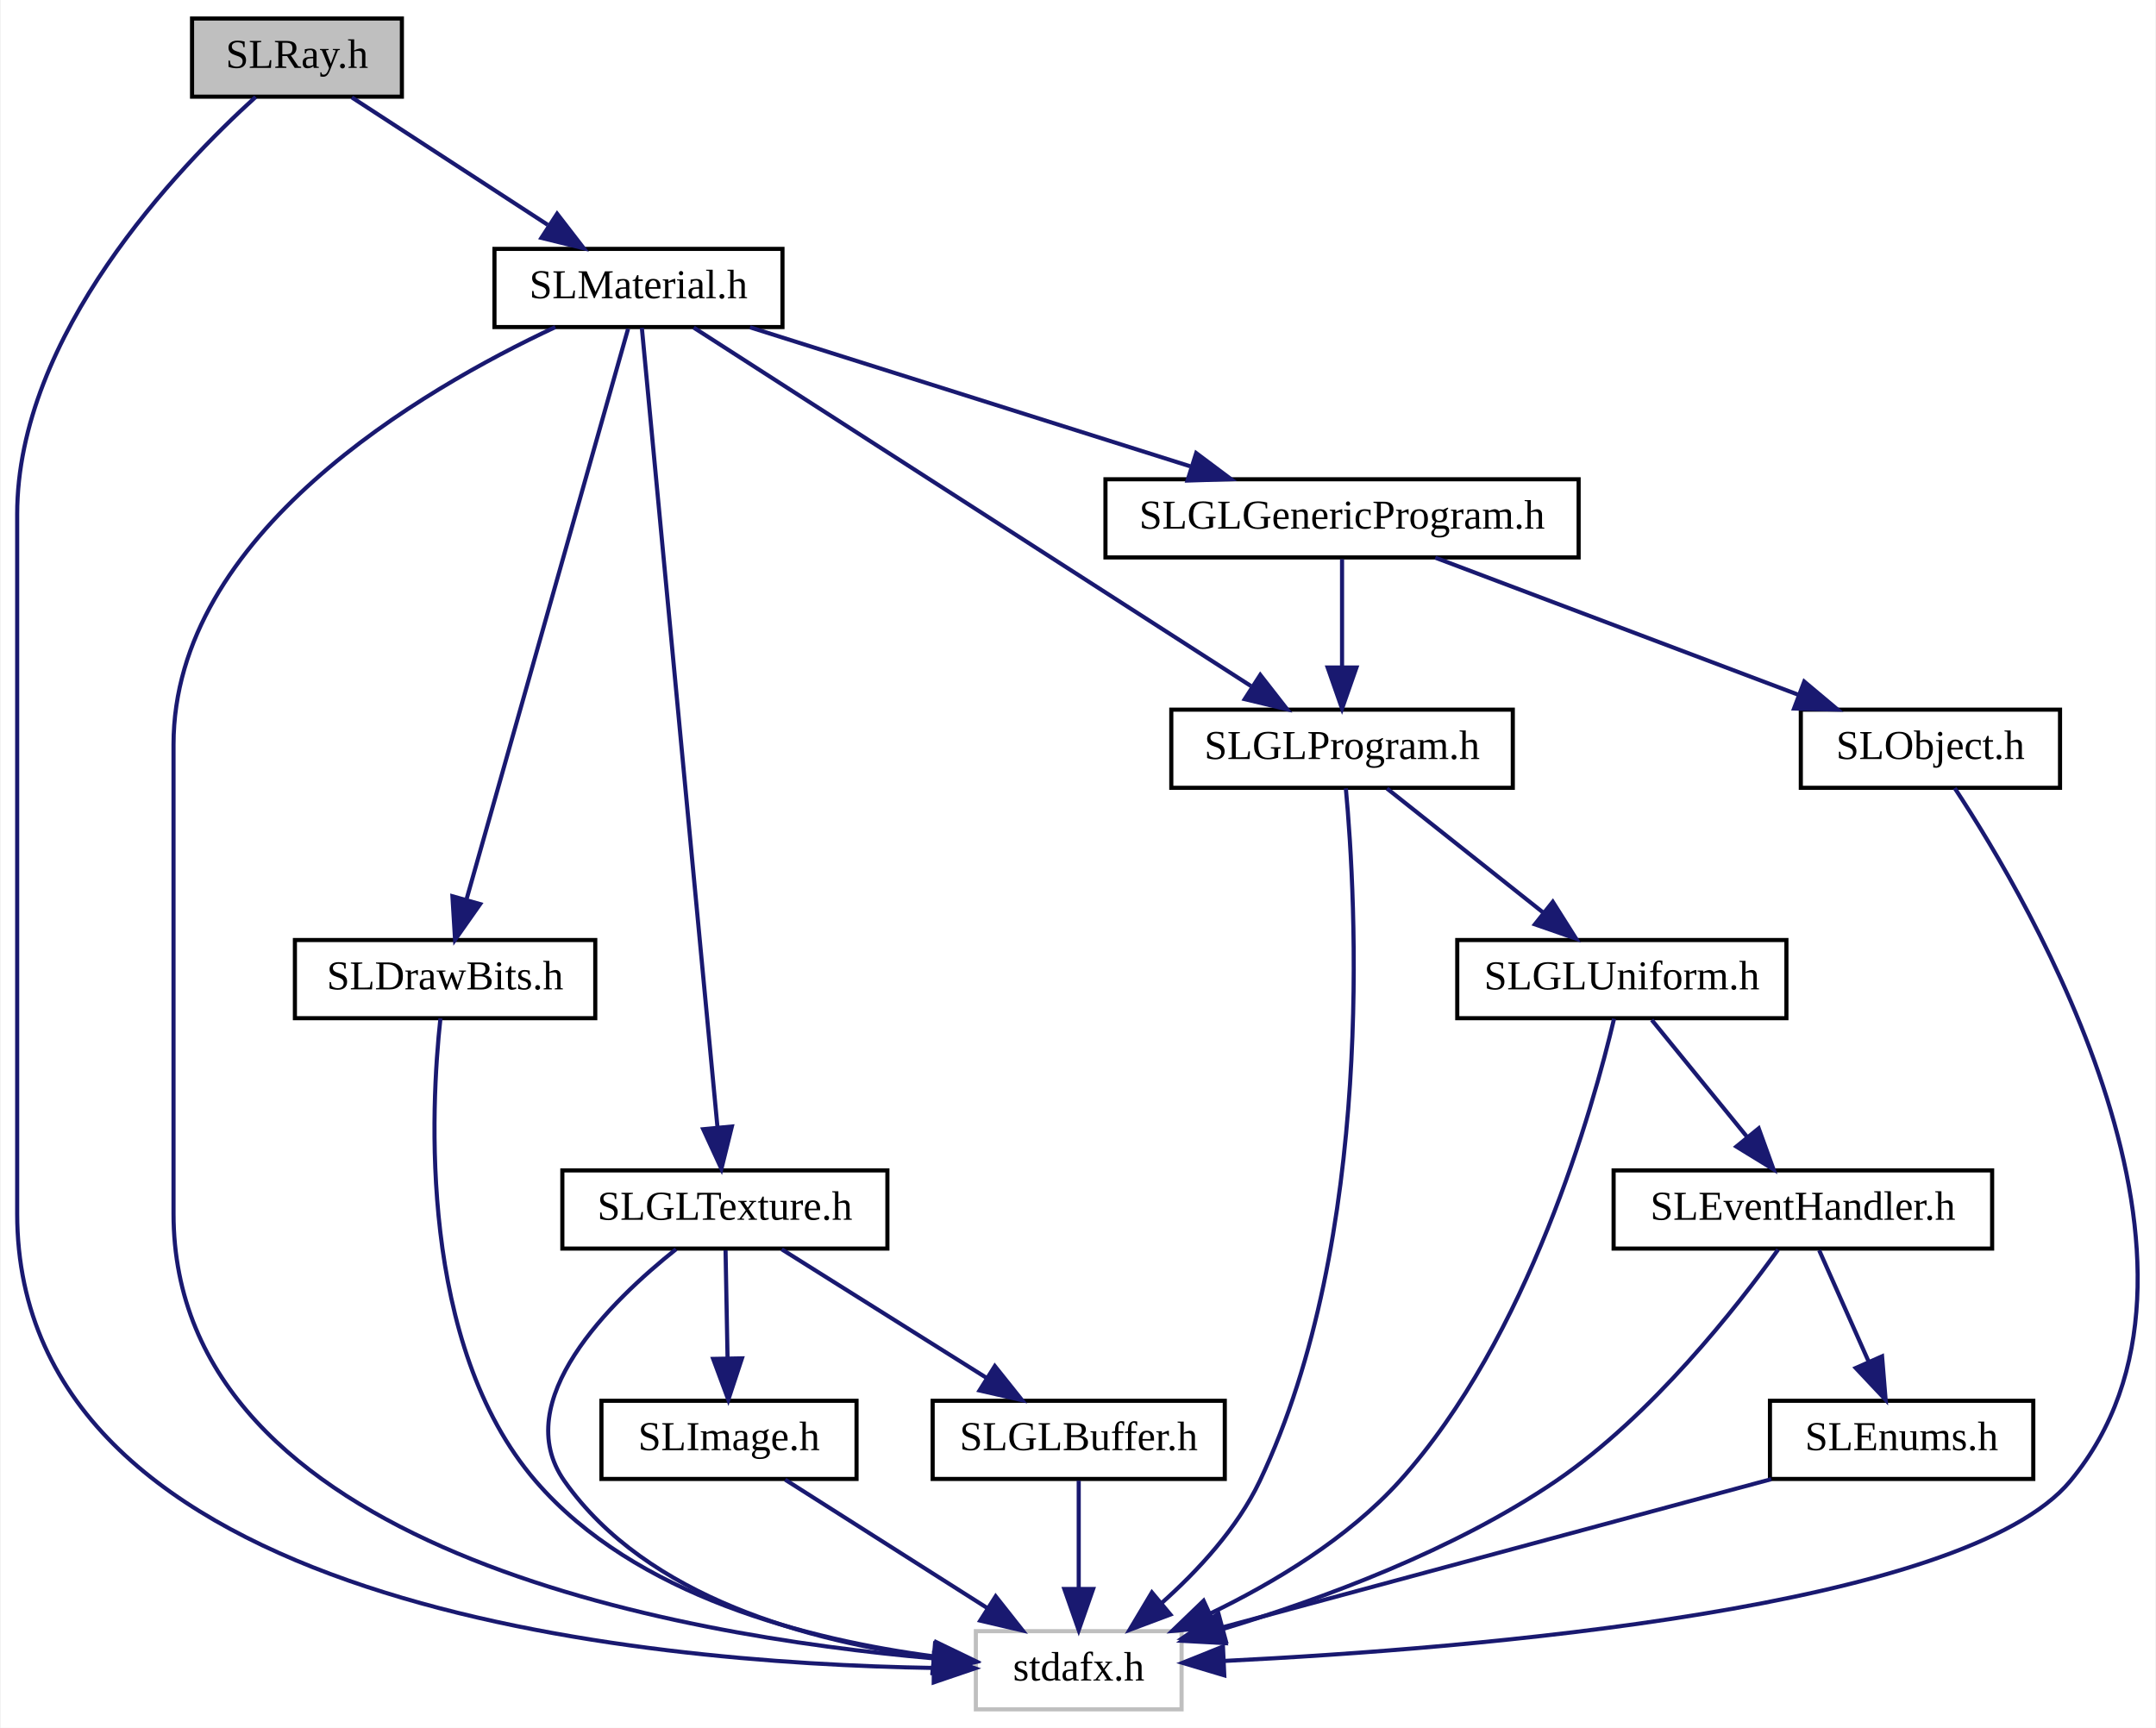
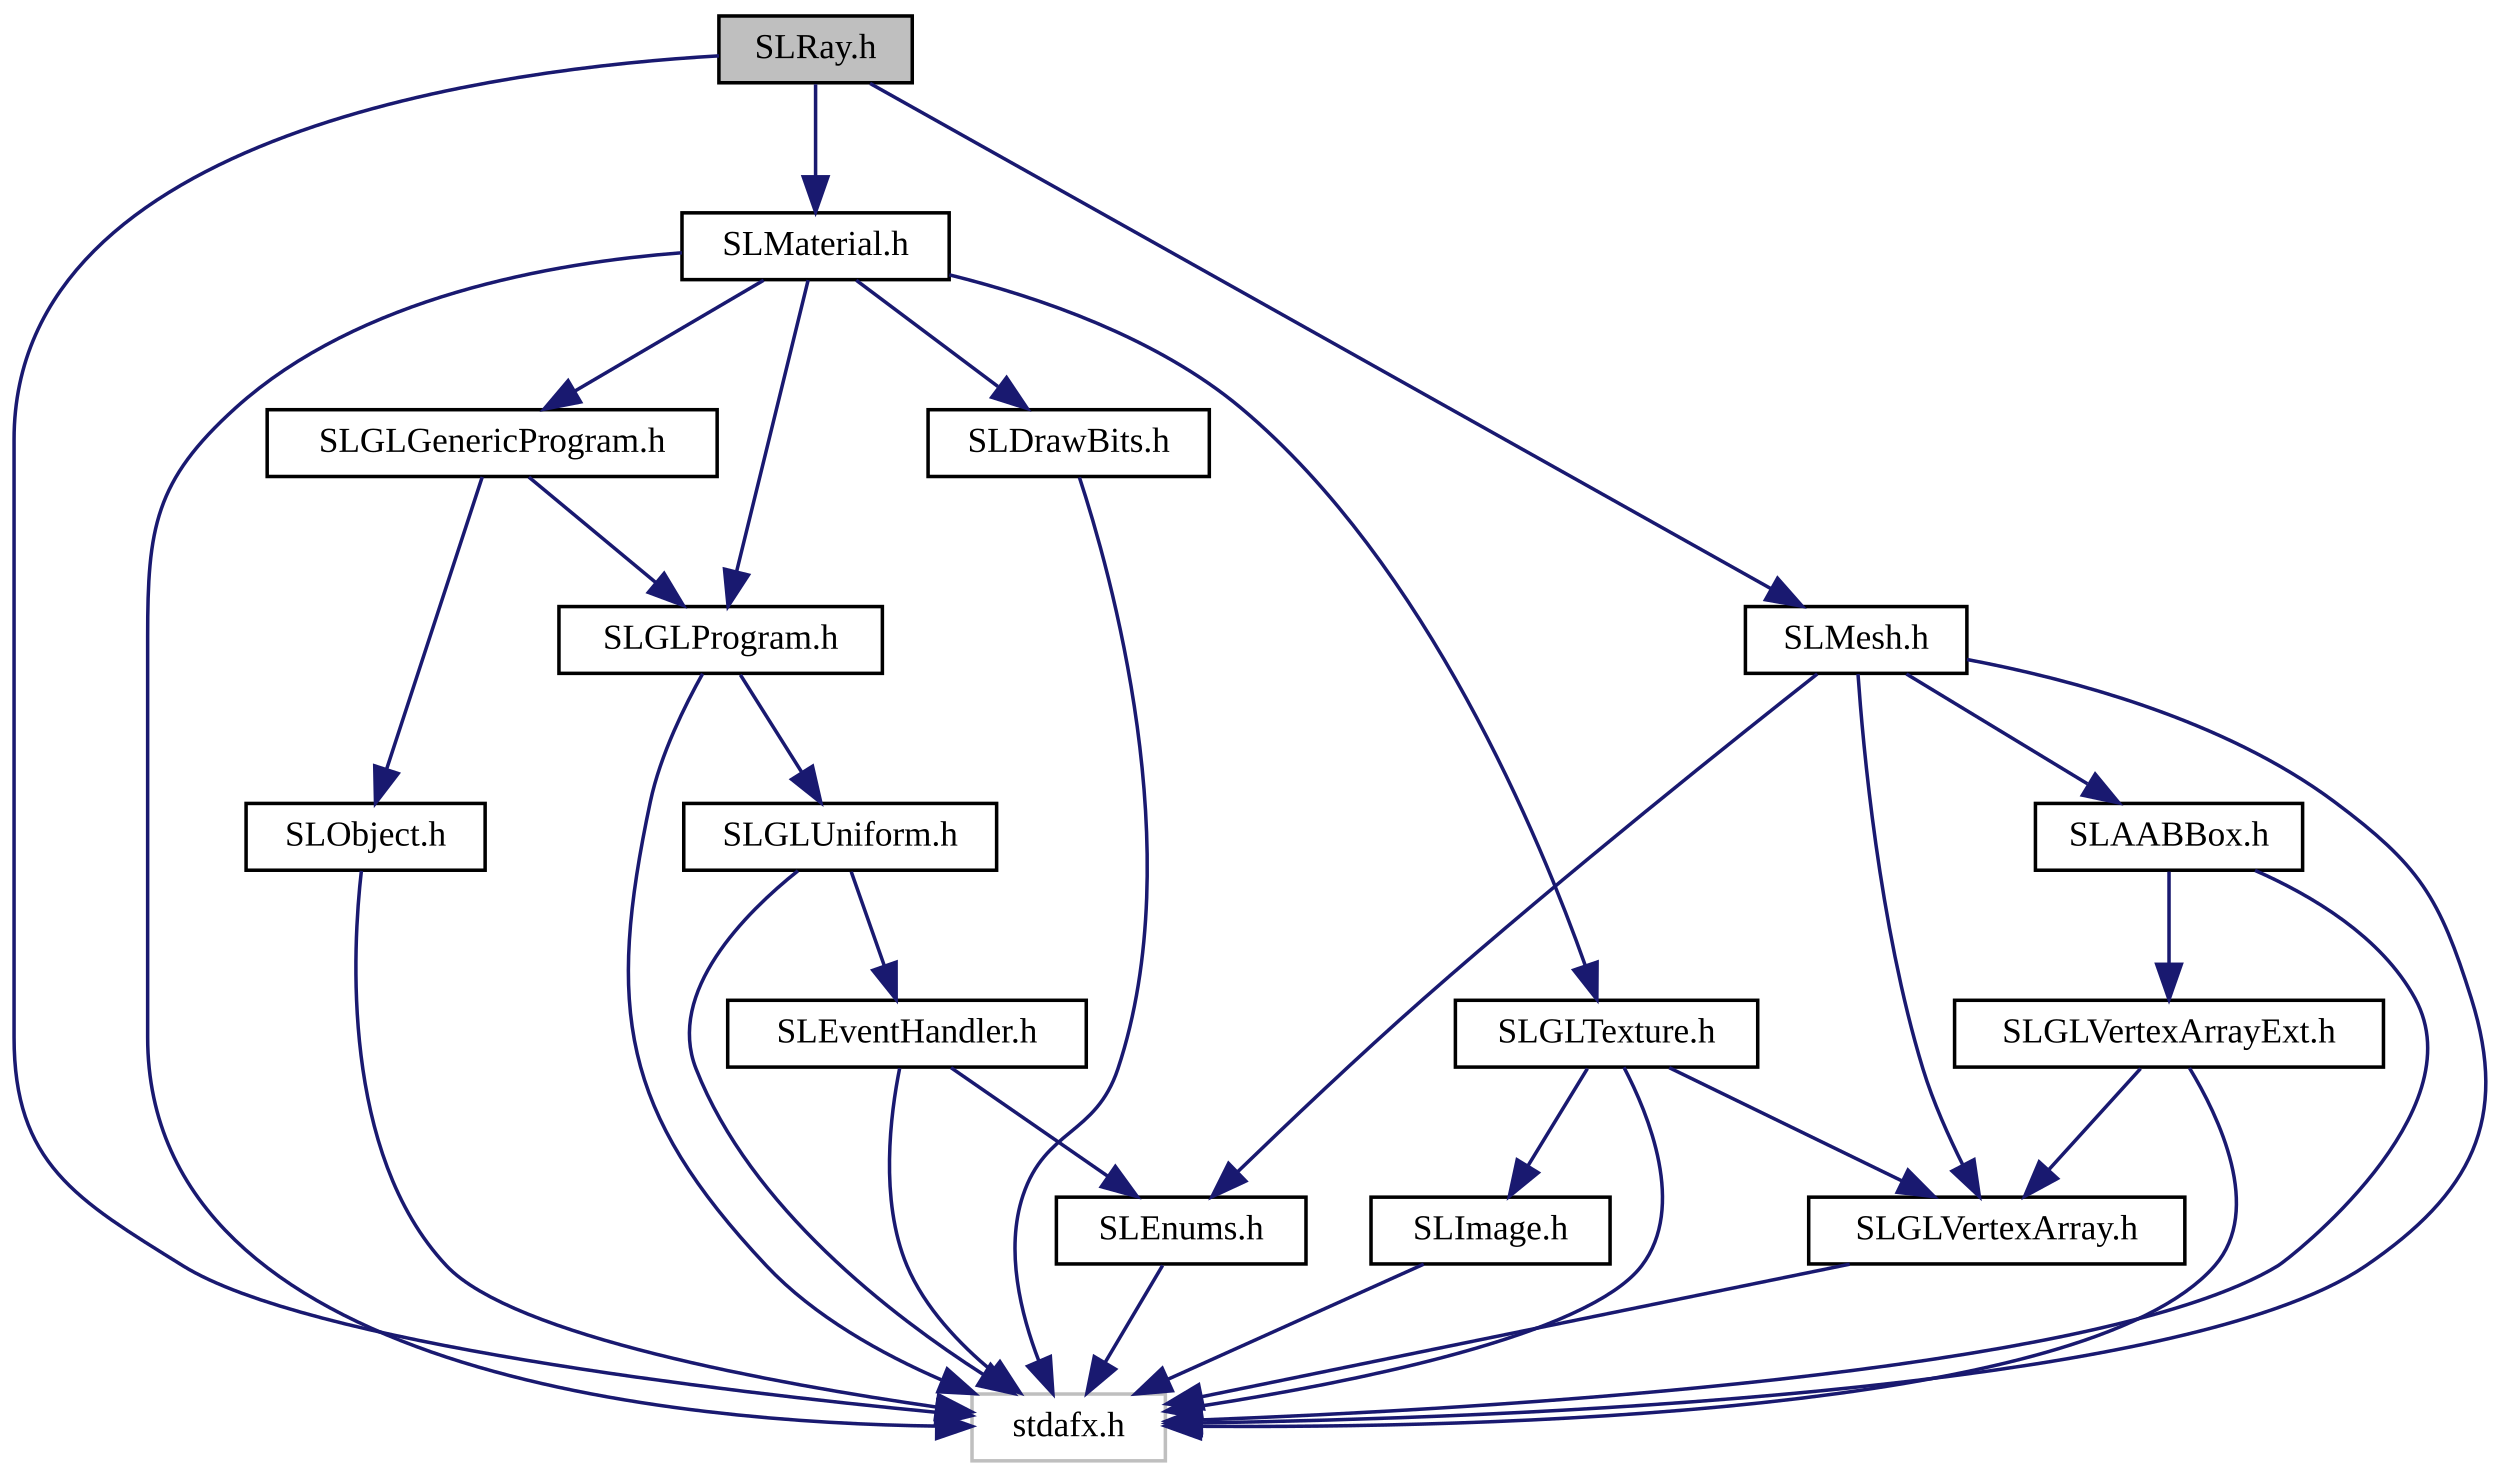
- <svg xmlns="http://www.w3.org/2000/svg" xmlns:xlink="http://www.w3.org/1999/xlink" width="524pt" height="420pt" viewBox="0.00 0.00 523.65 420.00">
-   <g id="graph0" class="graph" transform="scale(1 1) rotate(0) translate(4 416)">
-     <polygon fill="white" stroke="none" points="-4,4 -4,-416 519.647,-416 519.647,4 -4,4" />
+ <svg xmlns="http://www.w3.org/2000/svg" xmlns:xlink="http://www.w3.org/1999/xlink" width="711pt" height="420pt" viewBox="0.00 0.00 711.15 420.00">
+   <g id="graph1" class="graph" transform="scale(1 1) rotate(0) translate(4 416)">
+     <polygon fill="white" stroke="white" points="-4,5 -4,-416 708.154,-416 708.154,5 -4,5" />
    <g id="node1" class="node">
-       <polygon fill="#bfbfbf" stroke="black" points="42.5,-392.5 42.5,-411.5 93.5,-411.5 93.5,-392.5 42.5,-392.5" />
-       <text text-anchor="middle" x="68" y="-399.5" font-family="Arial.ttf" font-size="10.00">SLRay.h</text>
-     </g>
-     <g id="node2" class="node">
-       <polygon fill="white" stroke="#bfbfbf" points="233,-0.5 233,-19.5 283,-19.5 283,-0.5 233,-0.5" />
-       <text text-anchor="middle" x="258" y="-7.5" font-family="Arial.ttf" font-size="10.00">stdafx.h</text>
-     </g>
-     <g id="edge1" class="edge">
-       <path fill="none" stroke="midnightblue" d="M57.966,-392.433C39.051,-375.268 0,-334.556 0,-291 0,-291 0,-291 0,-121 0,-25.359 151.879,-11.725 222.578,-10.56" />
-       <polygon fill="midnightblue" stroke="midnightblue" points="222.823,-14.058 232.792,-10.469 222.762,-7.058 222.823,-14.058" />
+       <polygon fill="#bfbfbf" stroke="black" points="200.5,-392.5 200.5,-411.5 255.5,-411.5 255.5,-392.5 200.5,-392.5" />
+       <text text-anchor="middle" x="228" y="-399.5" font-family="Arial.ttf" font-size="10.00">SLRay.h</text>
    </g>
    <g id="node3" class="node">
-       <g id="a_node3">
-         <a xlink:href="_s_l_material_8h.html" target="_top" xlink:title="SLMaterial.h">
-           <polygon fill="white" stroke="black" points="116,-336.5 116,-355.5 186,-355.5 186,-336.5 116,-336.5" />
-           <text text-anchor="middle" x="151" y="-343.5" font-family="Arial.ttf" font-size="10.00">SLMaterial.h</text>
-         </a>
-       </g>
+       <polygon fill="white" stroke="#bfbfbf" points="272.5,-0.5 272.5,-19.5 327.5,-19.5 327.5,-0.5 272.5,-0.5" />
+       <text text-anchor="middle" x="300" y="-7.5" font-family="Arial.ttf" font-size="10.00">stdafx.h</text>
    </g>
    <g id="edge2" class="edge">
-       <path fill="none" stroke="midnightblue" d="M81.335,-392.324C94.162,-383.979 113.785,-371.212 128.94,-361.352" />
-       <polygon fill="midnightblue" stroke="midnightblue" points="131.224,-364.042 137.698,-355.655 127.407,-358.174 131.224,-364.042" />
-     </g>
-     <g id="edge3" class="edge">
-       <path fill="none" stroke="midnightblue" d="M130.798,-336.492C98.295,-321.293 38,-286.197 38,-235 38,-235 38,-235 38,-121 38,-39.458 160.404,-18.36 222.607,-12.903" />
-       <polygon fill="midnightblue" stroke="midnightblue" points="223.068,-16.378 232.763,-12.104 222.52,-9.399 223.068,-16.378" />
-     </g>
-     <g id="node4" class="node">
-       <g id="a_node4">
-         <a xlink:href="_s_l_draw_bits_8h.html" target="_top" xlink:title="SLDrawBits.h">
-           <polygon fill="white" stroke="black" points="67.5,-168.5 67.5,-187.5 140.5,-187.5 140.5,-168.5 67.5,-168.5" />
-           <text text-anchor="middle" x="104" y="-175.5" font-family="Arial.ttf" font-size="10.00">SLDrawBits.h</text>
-         </a>
-       </g>
+       <path fill="none" stroke="midnightblue" d="M200.498,-400.156C139.857,-396.682 0,-379.118 0,-291 0,-291 0,-291 0,-121 0,-85.088 17.492,-74.945 48,-56 83.244,-34.114 201.113,-20.216 262.345,-14.296" />
+       <polygon fill="midnightblue" stroke="midnightblue" points="262.75,-17.773 272.377,-13.349 262.092,-10.805 262.75,-17.773" />
+     </g>
+     <g id="node5" class="node">
+       <a xlink:href="_s_l_material_8h.html" target="_top" xlink:title="SLMaterial.h">
+         <polygon fill="white" stroke="black" points="190,-336.5 190,-355.5 266,-355.5 266,-336.5 190,-336.5" />
+         <text text-anchor="middle" x="228" y="-343.5" font-family="Arial.ttf" font-size="10.00">SLMaterial.h</text>
+       </a>
    </g>
    <g id="edge4" class="edge">
-       <path fill="none" stroke="midnightblue" d="M148.473,-336.075C141.075,-309.945 119.349,-233.211 109.26,-197.577" />
-       <polygon fill="midnightblue" stroke="midnightblue" points="112.518,-196.236 106.426,-187.568 105.783,-198.143 112.518,-196.236" />
-     </g>
-     <g id="node5" class="node">
-       <g id="a_node5">
-         <a xlink:href="_s_l_g_l_texture_8h.html" target="_top" xlink:title="SLGLTexture.h">
-           <polygon fill="white" stroke="black" points="132.5,-112.5 132.5,-131.5 211.5,-131.5 211.5,-112.5 132.5,-112.5" />
-           <text text-anchor="middle" x="172" y="-119.5" font-family="Arial.ttf" font-size="10.00">SLGLTexture.h</text>
-         </a>
-       </g>
+       <path fill="none" stroke="midnightblue" d="M228,-392.083C228,-385.006 228,-374.861 228,-365.986" />
+       <polygon fill="midnightblue" stroke="midnightblue" points="231.5,-365.751 228,-355.751 224.5,-365.751 231.5,-365.751" />
+     </g>
+     <g id="node38" class="node">
+       <a xlink:href="_s_l_mesh_8h.html" target="_top" xlink:title="SLMesh.h">
+         <polygon fill="white" stroke="black" points="492.5,-224.5 492.5,-243.5 555.5,-243.5 555.5,-224.5 492.5,-224.5" />
+         <text text-anchor="middle" x="524" y="-231.5" font-family="Arial.ttf" font-size="10.00">SLMesh.h</text>
+       </a>
+     </g>
+     <g id="edge48" class="edge">
+       <path fill="none" stroke="midnightblue" d="M243.497,-392.309C291.95,-365.136 440.842,-281.636 499.697,-248.63" />
+       <polygon fill="midnightblue" stroke="midnightblue" points="501.646,-251.549 508.656,-243.605 498.222,-245.444 501.646,-251.549" />
    </g>
    <g id="edge6" class="edge">
-       <path fill="none" stroke="midnightblue" d="M151.823,-336.297C154.913,-303.633 165.864,-187.866 170.207,-141.957" />
-       <polygon fill="midnightblue" stroke="midnightblue" points="173.702,-142.169 171.16,-131.884 166.733,-141.51 173.702,-142.169" />
+       <path fill="none" stroke="midnightblue" d="M189.97,-344.149C153.192,-341.349 98.024,-331.656 63,-300 40.038,-279.245 38,-265.952 38,-235 38,-235 38,-235 38,-121 38,-24.844 189.882,-11.344 262.366,-10.376" />
+       <polygon fill="midnightblue" stroke="midnightblue" points="262.478,-13.875 272.457,-10.316 262.436,-6.875 262.478,-13.875" />
    </g>
    <g id="node8" class="node">
-       <g id="a_node8">
-         <a xlink:href="_s_l_g_l_program_8h.html" target="_top" xlink:title="SLGLProgram.h">
-           <polygon fill="white" stroke="black" points="280.5,-224.5 280.5,-243.5 363.5,-243.5 363.5,-224.5 280.5,-224.5" />
-           <text text-anchor="middle" x="322" y="-231.5" font-family="Arial.ttf" font-size="10.00">SLGLProgram.h</text>
-         </a>
-       </g>
+       <a xlink:href="_s_l_draw_bits_8h.html" target="_top" xlink:title="SLDrawBits.h">
+         <polygon fill="white" stroke="black" points="260,-280.5 260,-299.5 340,-299.5 340,-280.5 260,-280.5" />
+         <text text-anchor="middle" x="300" y="-287.5" font-family="Arial.ttf" font-size="10.00">SLDrawBits.h</text>
+       </a>
+     </g>
+     <g id="edge8" class="edge">
+       <path fill="none" stroke="midnightblue" d="M239.568,-336.324C250.42,-328.185 266.881,-315.839 279.883,-306.087" />
+       <polygon fill="midnightblue" stroke="midnightblue" points="282.321,-308.634 288.221,-299.834 278.121,-303.034 282.321,-308.634" />
+     </g>
+     <g id="node11" class="node">
+       <a xlink:href="_s_l_g_l_texture_8h.html" target="_top" xlink:title="SLGLTexture.h">
+         <polygon fill="white" stroke="black" points="410,-112.5 410,-131.5 496,-131.5 496,-112.5 410,-112.5" />
+         <text text-anchor="middle" x="453" y="-119.5" font-family="Arial.ttf" font-size="10.00">SLGLTexture.h</text>
+       </a>
    </g>
    <g id="edge12" class="edge">
-       <path fill="none" stroke="midnightblue" d="M164.418,-336.368C193.762,-317.492 263.883,-272.385 299.868,-249.237" />
-       <polygon fill="midnightblue" stroke="midnightblue" points="302.128,-251.945 308.644,-243.591 298.341,-246.058 302.128,-251.945" />
-     </g>
-     <g id="node12" class="node">
-       <g id="a_node12">
-         <a xlink:href="_s_l_g_l_generic_program_8h.html" target="_top" xlink:title="SLGLGenericProgram.h">
-           <polygon fill="white" stroke="black" points="264.5,-280.5 264.5,-299.5 379.5,-299.5 379.5,-280.5 264.5,-280.5" />
-           <text text-anchor="middle" x="322" y="-287.5" font-family="Arial.ttf" font-size="10.00">SLGLGenericProgram.h</text>
-         </a>
-       </g>
+       <path fill="none" stroke="midnightblue" d="M266.04,-337.868C291.749,-331.481 325.214,-319.945 349,-300 401.964,-255.587 434.367,-176.884 446.965,-141.334" />
+       <polygon fill="midnightblue" stroke="midnightblue" points="450.311,-142.367 450.24,-131.772 443.688,-140.099 450.311,-142.367" />
+     </g>
+     <g id="node20" class="node">
+       <a xlink:href="_s_l_g_l_program_8h.html" target="_top" xlink:title="SLGLProgram.h">
+         <polygon fill="white" stroke="black" points="155,-224.5 155,-243.5 247,-243.5 247,-224.5 155,-224.5" />
+         <text text-anchor="middle" x="201" y="-231.5" font-family="Arial.ttf" font-size="10.00">SLGLProgram.h</text>
+       </a>
+     </g>
+     <g id="edge24" class="edge">
+       <path fill="none" stroke="midnightblue" d="M225.881,-336.368C221.524,-318.617 211.473,-277.666 205.565,-253.597" />
+       <polygon fill="midnightblue" stroke="midnightblue" points="208.892,-252.469 203.109,-243.591 202.094,-254.137 208.892,-252.469" />
+     </g>
+     <g id="node32" class="node">
+       <a xlink:href="_s_l_g_l_generic_program_8h.html" target="_top" xlink:title="SLGLGenericProgram.h">
+         <polygon fill="white" stroke="black" points="72,-280.5 72,-299.5 200,-299.5 200,-280.5 72,-280.5" />
+         <text text-anchor="middle" x="136" y="-287.5" font-family="Arial.ttf" font-size="10.00">SLGLGenericProgram.h</text>
+       </a>
+     </g>
+     <g id="edge40" class="edge">
+       <path fill="none" stroke="midnightblue" d="M213.219,-336.324C198.733,-327.822 176.427,-314.729 159.507,-304.797" />
+       <polygon fill="midnightblue" stroke="midnightblue" points="161.141,-301.698 150.745,-299.655 157.597,-307.735 161.141,-301.698" />
+     </g>
+     <g id="edge10" class="edge">
+       <path fill="none" stroke="midnightblue" d="M303.052,-280.235C311.72,-253.935 334.568,-173.703 314,-112 307.675,-93.026 293.325,-94.974 287,-76 281.831,-60.493 286.399,-42.185 291.491,-28.958" />
+       <polygon fill="midnightblue" stroke="midnightblue" points="294.784,-30.159 295.511,-19.589 288.352,-27.398 294.784,-30.159" />
+     </g>
+     <g id="edge14" class="edge">
+       <path fill="none" stroke="midnightblue" d="M457.948,-112.434C464.992,-98.981 475.726,-72.715 463,-56 447.854,-36.105 380.694,-22.762 337.447,-16.061" />
+       <polygon fill="midnightblue" stroke="midnightblue" points="337.954,-12.598 327.546,-14.577 336.916,-19.52 337.954,-12.598" />
+     </g>
+     <g id="node14" class="node">
+       <a xlink:href="_s_l_image_8h.html" target="_top" xlink:title="SLImage.h">
+         <polygon fill="white" stroke="black" points="386,-56.5 386,-75.5 454,-75.5 454,-56.5 386,-56.5" />
+         <text text-anchor="middle" x="420" y="-63.5" font-family="Arial.ttf" font-size="10.00">SLImage.h</text>
+       </a>
+     </g>
+     <g id="edge16" class="edge">
+       <path fill="none" stroke="midnightblue" d="M447.551,-112.083C442.986,-104.613 436.332,-93.724 430.707,-84.52" />
+       <polygon fill="midnightblue" stroke="midnightblue" points="433.549,-82.459 425.348,-75.751 427.576,-86.109 433.549,-82.459" />
+     </g>
+     <g id="node17" class="node">
+       <a xlink:href="_s_l_g_l_vertex_array_8h.html" target="_top" xlink:title="SLGLVertexArray.h">
+         <polygon fill="white" stroke="black" points="510.5,-56.5 510.5,-75.5 617.5,-75.5 617.5,-56.5 510.5,-56.5" />
+         <text text-anchor="middle" x="564" y="-63.5" font-family="Arial.ttf" font-size="10.00">SLGLVertexArray.h</text>
+       </a>
    </g>
    <g id="edge20" class="edge">
-       <path fill="none" stroke="midnightblue" d="M178.095,-336.444C206.988,-327.32 252.925,-312.813 285.105,-302.651" />
-       <polygon fill="midnightblue" stroke="midnightblue" points="286.549,-305.865 295.031,-299.516 284.441,-299.19 286.549,-305.865" />
-     </g>
-     <g id="edge5" class="edge">
-       <path fill="none" stroke="midnightblue" d="M102.87,-168.455C100.511,-146.805 97.434,-89.164 126,-56 150.17,-27.939 192.584,-17.346 222.81,-13.364" />
-       <polygon fill="midnightblue" stroke="midnightblue" points="223.402,-16.82 232.943,-12.214 222.612,-9.864 223.402,-16.82" />
-     </g>
-     <g id="edge7" class="edge">
-       <path fill="none" stroke="midnightblue" d="M160.128,-112.339C144.194,-99.642 119.379,-75.38 133,-56 153.08,-27.429 193.132,-16.913 222.508,-13.089" />
-       <polygon fill="midnightblue" stroke="midnightblue" points="223.232,-16.531 232.791,-11.962 222.469,-9.573 223.232,-16.531" />
-     </g>
-     <g id="node6" class="node">
-       <g id="a_node6">
-         <a xlink:href="_s_l_image_8h.html" target="_top" xlink:title="SLImage.h">
-           <polygon fill="white" stroke="black" points="142,-56.5 142,-75.5 204,-75.5 204,-56.5 142,-56.5" />
-           <text text-anchor="middle" x="173" y="-63.5" font-family="Arial.ttf" font-size="10.00">SLImage.h</text>
-         </a>
-       </g>
-     </g>
-     <g id="edge8" class="edge">
-       <path fill="none" stroke="midnightblue" d="M172.165,-112.083C172.296,-105.006 172.484,-94.861 172.648,-85.987" />
-       <polygon fill="midnightblue" stroke="midnightblue" points="176.152,-85.814 172.838,-75.751 169.153,-85.684 176.152,-85.814" />
-     </g>
-     <g id="node7" class="node">
-       <g id="a_node7">
-         <a xlink:href="_s_l_g_l_buffer_8h.html" target="_top" xlink:title="SLGLBuffer.h">
-           <polygon fill="white" stroke="black" points="222.5,-56.5 222.5,-75.5 293.5,-75.5 293.5,-56.5 222.5,-56.5" />
-           <text text-anchor="middle" x="258" y="-63.5" font-family="Arial.ttf" font-size="10.00">SLGLBuffer.h</text>
-         </a>
-       </g>
-     </g>
-     <g id="edge10" class="edge">
-       <path fill="none" stroke="midnightblue" d="M185.817,-112.324C199.233,-103.9 219.824,-90.971 235.586,-81.074" />
-       <polygon fill="midnightblue" stroke="midnightblue" points="237.609,-83.936 244.217,-75.654 233.887,-78.008 237.609,-83.936" />
-     </g>
-     <g id="edge9" class="edge">
-       <path fill="none" stroke="midnightblue" d="M186.657,-56.324C199.916,-47.9 220.268,-34.971 235.846,-25.074" />
-       <polygon fill="midnightblue" stroke="midnightblue" points="237.813,-27.971 244.377,-19.654 234.06,-22.063 237.813,-27.971" />
-     </g>
-     <g id="edge11" class="edge">
-       <path fill="none" stroke="midnightblue" d="M258,-56.083C258,-49.006 258,-38.861 258,-29.986" />
-       <polygon fill="midnightblue" stroke="midnightblue" points="261.5,-29.751 258,-19.751 254.5,-29.751 261.5,-29.751" />
-     </g>
-     <g id="edge13" class="edge">
-       <path fill="none" stroke="midnightblue" d="M322.923,-224.36C325.383,-197.743 330.123,-115.222 302,-56 296.545,-44.514 286.957,-34.171 278.121,-26.306" />
-       <polygon fill="midnightblue" stroke="midnightblue" points="280.275,-23.545 270.358,-19.818 275.786,-28.916 280.275,-23.545" />
-     </g>
-     <g id="node9" class="node">
-       <g id="a_node9">
-         <a xlink:href="_s_l_g_l_uniform_8h.html" target="_top" xlink:title="SLGLUniform.h">
-           <polygon fill="white" stroke="black" points="350,-168.5 350,-187.5 430,-187.5 430,-168.5 350,-168.5" />
-           <text text-anchor="middle" x="390" y="-175.5" font-family="Arial.ttf" font-size="10.00">SLGLUniform.h</text>
-         </a>
-       </g>
-     </g>
-     <g id="edge14" class="edge">
-       <path fill="none" stroke="midnightblue" d="M332.925,-224.324C343.175,-216.185 358.721,-203.839 371.001,-194.087" />
-       <polygon fill="midnightblue" stroke="midnightblue" points="373.221,-196.794 378.876,-187.834 368.868,-191.312 373.221,-196.794" />
-     </g>
-     <g id="edge15" class="edge">
-       <path fill="none" stroke="midnightblue" d="M388.11,-168.365C383.056,-146.996 367.422,-90.856 336,-56 323.43,-42.057 305.491,-31.293 289.986,-23.794" />
-       <polygon fill="midnightblue" stroke="midnightblue" points="291.264,-20.53 280.715,-19.548 288.349,-26.894 291.264,-20.53" />
-     </g>
-     <g id="node10" class="node">
-       <g id="a_node10">
-         <a xlink:href="_s_l_event_handler_8h.html" target="_top" xlink:title="SLEventHandler.h">
-           <polygon fill="white" stroke="black" points="388,-112.5 388,-131.5 480,-131.5 480,-112.5 388,-112.5" />
-           <text text-anchor="middle" x="434" y="-119.5" font-family="Arial.ttf" font-size="10.00">SLEventHandler.h</text>
-         </a>
-       </g>
-     </g>
-     <g id="edge16" class="edge">
-       <path fill="none" stroke="midnightblue" d="M397.266,-168.083C403.545,-160.377 412.788,-149.033 420.431,-139.653" />
-       <polygon fill="midnightblue" stroke="midnightblue" points="423.266,-141.714 426.869,-131.751 417.839,-137.293 423.266,-141.714" />
-     </g>
-     <g id="edge17" class="edge">
-       <path fill="none" stroke="midnightblue" d="M427.974,-112.241C418.135,-98.524 397.358,-71.902 374,-56 349.158,-39.088 317.057,-27.267 292.924,-19.999" />
-       <polygon fill="midnightblue" stroke="midnightblue" points="293.692,-16.578 283.113,-17.161 291.747,-23.302 293.692,-16.578" />
-     </g>
-     <g id="node11" class="node">
-       <g id="a_node11">
-         <a xlink:href="_s_l_enums_8h.html" target="_top" xlink:title="SLEnums.h">
-           <polygon fill="white" stroke="black" points="426,-56.5 426,-75.5 490,-75.5 490,-56.5 426,-56.5" />
-           <text text-anchor="middle" x="458" y="-63.5" font-family="Arial.ttf" font-size="10.00">SLEnums.h</text>
-         </a>
-       </g>
+       <path fill="none" stroke="midnightblue" d="M470.834,-112.324C488.716,-103.625 516.475,-90.12 537.046,-80.113" />
+       <polygon fill="midnightblue" stroke="midnightblue" points="538.749,-83.177 546.21,-75.654 535.687,-76.882 538.749,-83.177" />
    </g>
    <g id="edge18" class="edge">
-       <path fill="none" stroke="midnightblue" d="M437.963,-112.083C441.213,-104.77 445.919,-94.181 449.954,-85.103" />
-       <polygon fill="midnightblue" stroke="midnightblue" points="453.248,-86.311 454.111,-75.751 446.851,-83.468 453.248,-86.311" />
-     </g>
-     <g id="edge19" class="edge">
-       <path fill="none" stroke="midnightblue" d="M426.309,-56.444C390.065,-46.657 330.886,-30.679 293.225,-20.511" />
-       <polygon fill="midnightblue" stroke="midnightblue" points="293.776,-17.034 283.21,-17.807 291.952,-23.792 293.776,-17.034" />
-     </g>
-     <g id="edge23" class="edge">
-       <path fill="none" stroke="midnightblue" d="M322,-280.083C322,-273.006 322,-262.861 322,-253.986" />
-       <polygon fill="midnightblue" stroke="midnightblue" points="325.5,-253.751 322,-243.751 318.5,-253.751 325.5,-253.751" />
-     </g>
-     <g id="node13" class="node">
-       <g id="a_node13">
-         <a xlink:href="_s_l_object_8h.html" target="_top" xlink:title="SLObject.h">
-           <polygon fill="white" stroke="black" points="433.5,-224.5 433.5,-243.5 496.5,-243.5 496.5,-224.5 433.5,-224.5" />
-           <text text-anchor="middle" x="465" y="-231.5" font-family="Arial.ttf" font-size="10.00">SLObject.h</text>
-         </a>
-       </g>
-     </g>
-     <g id="edge21" class="edge">
-       <path fill="none" stroke="midnightblue" d="M344.659,-280.444C368.402,-271.478 405.909,-257.314 432.738,-247.183" />
-       <polygon fill="midnightblue" stroke="midnightblue" points="434.329,-250.324 442.447,-243.516 431.856,-243.775 434.329,-250.324" />
+       <path fill="none" stroke="midnightblue" d="M400.986,-56.444C381.412,-47.636 350.692,-33.812 328.271,-23.722" />
+       <polygon fill="midnightblue" stroke="midnightblue" points="329.481,-20.428 318.925,-19.516 326.608,-26.812 329.481,-20.428" />
    </g>
    <g id="edge22" class="edge">
-       <path fill="none" stroke="midnightblue" d="M470.9,-224.43C489.28,-196.589 541.784,-107.512 499,-56 473.281,-25.035 354.008,-15.261 293.463,-12.269" />
-       <polygon fill="midnightblue" stroke="midnightblue" points="293.376,-8.761 283.226,-11.8 293.055,-15.754 293.376,-8.761" />
+       <path fill="none" stroke="midnightblue" d="M522.168,-56.444C471.403,-46.06 386.553,-28.704 337.718,-18.715" />
+       <polygon fill="midnightblue" stroke="midnightblue" points="338.367,-15.275 327.868,-16.7 336.964,-22.133 338.367,-15.275" />
+     </g>
+     <g id="edge26" class="edge">
+       <path fill="none" stroke="midnightblue" d="M195.87,-224.407C190.942,-215.614 183.84,-201.381 181,-188 168.446,-128.845 172.59,-100.069 214,-56 227.601,-41.526 246.908,-30.84 263.784,-23.524" />
+       <polygon fill="midnightblue" stroke="midnightblue" points="265.446,-26.625 273.378,-19.602 262.797,-20.146 265.446,-26.625" />
+     </g>
+     <g id="node23" class="node">
+       <a xlink:href="_s_l_g_l_uniform_8h.html" target="_top" xlink:title="SLGLUniform.h">
+         <polygon fill="white" stroke="black" points="190.5,-168.5 190.5,-187.5 279.5,-187.5 279.5,-168.5 190.5,-168.5" />
+         <text text-anchor="middle" x="235" y="-175.5" font-family="Arial.ttf" font-size="10.00">SLGLUniform.h</text>
+       </a>
+     </g>
+     <g id="edge28" class="edge">
+       <path fill="none" stroke="midnightblue" d="M206.614,-224.083C211.367,-216.534 218.318,-205.495 224.152,-196.23" />
+       <polygon fill="midnightblue" stroke="midnightblue" points="227.124,-198.078 229.49,-187.751 221.2,-194.349 227.124,-198.078" />
+     </g>
+     <g id="edge30" class="edge">
+       <path fill="none" stroke="midnightblue" d="M222.976,-168.328C208.014,-156.383 185.417,-133.857 194,-112 209.459,-72.633 249.599,-41.775 275.808,-24.993" />
+       <polygon fill="midnightblue" stroke="midnightblue" points="277.773,-27.893 284.434,-19.654 274.089,-21.941 277.773,-27.893" />
+     </g>
+     <g id="node26" class="node">
+       <a xlink:href="_s_l_event_handler_8h.html" target="_top" xlink:title="SLEventHandler.h">
+         <polygon fill="white" stroke="black" points="203,-112.5 203,-131.5 305,-131.5 305,-112.5 203,-112.5" />
+         <text text-anchor="middle" x="254" y="-119.5" font-family="Arial.ttf" font-size="10.00">SLEventHandler.h</text>
+       </a>
+     </g>
+     <g id="edge32" class="edge">
+       <path fill="none" stroke="midnightblue" d="M238.137,-168.083C240.683,-160.849 244.356,-150.409 247.527,-141.397" />
+       <polygon fill="midnightblue" stroke="midnightblue" points="250.903,-142.346 250.921,-131.751 244.3,-140.023 250.903,-142.346" />
+     </g>
+     <g id="edge34" class="edge">
+       <path fill="none" stroke="midnightblue" d="M251.917,-112.166C249.323,-99.252 246.124,-74.723 254,-56 259.026,-44.053 268.944,-33.692 278.287,-25.934" />
+       <polygon fill="midnightblue" stroke="midnightblue" points="280.439,-28.694 286.213,-19.811 276.16,-23.155 280.439,-28.694" />
+     </g>
+     <g id="node29" class="node">
+       <a xlink:href="_s_l_enums_8h.html" target="_top" xlink:title="SLEnums.h">
+         <polygon fill="white" stroke="black" points="296.5,-56.5 296.5,-75.5 367.5,-75.5 367.5,-56.5 296.5,-56.5" />
+         <text text-anchor="middle" x="332" y="-63.5" font-family="Arial.ttf" font-size="10.00">SLEnums.h</text>
+       </a>
+     </g>
+     <g id="edge36" class="edge">
+       <path fill="none" stroke="midnightblue" d="M266.532,-112.324C278.586,-103.979 297.027,-91.212 311.269,-81.352" />
+       <polygon fill="midnightblue" stroke="midnightblue" points="313.269,-84.224 319.499,-75.654 309.285,-78.469 313.269,-84.224" />
+     </g>
+     <g id="edge38" class="edge">
+       <path fill="none" stroke="midnightblue" d="M326.716,-56.083C322.289,-48.613 315.837,-37.724 310.382,-28.52" />
+       <polygon fill="midnightblue" stroke="midnightblue" points="313.295,-26.57 305.186,-19.751 307.273,-30.138 313.295,-26.57" />
+     </g>
+     <g id="edge46" class="edge">
+       <path fill="none" stroke="midnightblue" d="M146.443,-280.324C156.146,-272.263 170.815,-260.077 182.5,-250.369" />
+       <polygon fill="midnightblue" stroke="midnightblue" points="184.911,-252.916 190.367,-243.834 180.438,-247.532 184.911,-252.916" />
+     </g>
+     <g id="node34" class="node">
+       <a xlink:href="_s_l_object_8h.html" target="_top" xlink:title="SLObject.h">
+         <polygon fill="white" stroke="black" points="66,-168.5 66,-187.5 134,-187.5 134,-168.5 66,-168.5" />
+         <text text-anchor="middle" x="100" y="-175.5" font-family="Arial.ttf" font-size="10.00">SLObject.h</text>
+       </a>
+     </g>
+     <g id="edge42" class="edge">
+       <path fill="none" stroke="midnightblue" d="M133.175,-280.368C127.339,-262.537 113.842,-221.295 105.98,-197.272" />
+       <polygon fill="midnightblue" stroke="midnightblue" points="109.249,-196.007 102.812,-187.591 102.596,-198.184 109.249,-196.007" />
+     </g>
+     <g id="edge44" class="edge">
+       <path fill="none" stroke="midnightblue" d="M98.799,-168.308C96.284,-146.313 92.965,-87.929 123,-56 141.834,-35.978 216.35,-22.435 262.482,-15.779" />
+       <polygon fill="midnightblue" stroke="midnightblue" points="263.008,-19.24 272.426,-14.387 262.037,-12.307 263.008,-19.24" />
+     </g>
+     <g id="edge50" class="edge">
+       <path fill="none" stroke="midnightblue" d="M555.527,-228.439C584.924,-222.91 628.805,-211.275 660,-188 684.309,-169.863 689.916,-160.938 699,-132 709.876,-97.353 698.968,-76.51 669,-56 615.755,-19.56 420.581,-12.591 337.665,-11.286" />
+       <polygon fill="midnightblue" stroke="midnightblue" points="337.71,-7.787 327.663,-11.148 337.613,-14.786 337.71,-7.787" />
+     </g>
+     <g id="edge62" class="edge">
+       <path fill="none" stroke="midnightblue" d="M524.527,-224.305C525.927,-204.159 530.525,-152.88 543,-112 545.862,-102.62 550.327,-92.692 554.405,-84.553" />
+       <polygon fill="midnightblue" stroke="midnightblue" points="557.517,-86.155 559.054,-75.672 551.316,-82.909 557.517,-86.155" />
+     </g>
+     <g id="edge64" class="edge">
+       <path fill="none" stroke="midnightblue" d="M512.933,-224.327C491.13,-207.153 441.246,-167.407 401,-132 382.408,-115.643 361.834,-96.059 348.031,-82.692" />
+       <polygon fill="midnightblue" stroke="midnightblue" points="350.361,-80.075 340.752,-75.611 345.48,-85.093 350.361,-80.075" />
+     </g>
+     <g id="node41" class="node">
+       <a xlink:href="_s_l_a_a_b_box_8h.html" target="_top" xlink:title="SLAABBox.h">
+         <polygon fill="white" stroke="black" points="575,-168.5 575,-187.5 651,-187.5 651,-168.5 575,-168.5" />
+         <text text-anchor="middle" x="613" y="-175.5" font-family="Arial.ttf" font-size="10.00">SLAABBox.h</text>
+       </a>
+     </g>
+     <g id="edge52" class="edge">
+       <path fill="none" stroke="midnightblue" d="M538.299,-224.324C552.183,-215.9 573.492,-202.971 589.804,-193.074" />
+       <polygon fill="midnightblue" stroke="midnightblue" points="592.002,-195.834 598.736,-187.655 588.371,-189.85 592.002,-195.834" />
+     </g>
+     <g id="edge54" class="edge">
+       <path fill="none" stroke="midnightblue" d="M637.469,-168.438C653.567,-161.378 673.377,-149.626 683,-132 700.686,-99.606 647.265,-57.985 644,-56 593.249,-25.144 416.524,-15.123 338.048,-12.148" />
+       <polygon fill="midnightblue" stroke="midnightblue" points="337.77,-8.635 327.65,-11.773 337.518,-15.631 337.77,-8.635" />
+     </g>
+     <g id="node44" class="node">
+       <a xlink:href="_s_l_g_l_vertex_array_ext_8h.html" target="_top" xlink:title="SLGLVertexArrayExt.h">
+         <polygon fill="white" stroke="black" points="552,-112.5 552,-131.5 674,-131.5 674,-112.5 552,-112.5" />
+         <text text-anchor="middle" x="613" y="-119.5" font-family="Arial.ttf" font-size="10.00">SLGLVertexArrayExt.h</text>
+       </a>
+     </g>
+     <g id="edge56" class="edge">
+       <path fill="none" stroke="midnightblue" d="M613,-168.083C613,-161.006 613,-150.861 613,-141.986" />
+       <polygon fill="midnightblue" stroke="midnightblue" points="616.5,-141.751 613,-131.751 609.5,-141.751 616.5,-141.751" />
+     </g>
+     <g id="edge58" class="edge">
+       <path fill="none" stroke="midnightblue" d="M618.808,-112.256C627.11,-98.559 639.912,-71.964 626,-56 588.985,-13.524 415.514,-9.787 337.81,-10.31" />
+       <polygon fill="midnightblue" stroke="midnightblue" points="337.471,-6.813 327.505,-10.408 337.538,-13.813 337.471,-6.813" />
+     </g>
+     <g id="edge60" class="edge">
+       <path fill="none" stroke="midnightblue" d="M604.909,-112.083C597.845,-104.298 587.412,-92.802 578.851,-83.367" />
+       <polygon fill="midnightblue" stroke="midnightblue" points="581.253,-80.805 571.941,-75.751 576.069,-85.509 581.253,-80.805" />
    </g>
  </g>
</svg>
